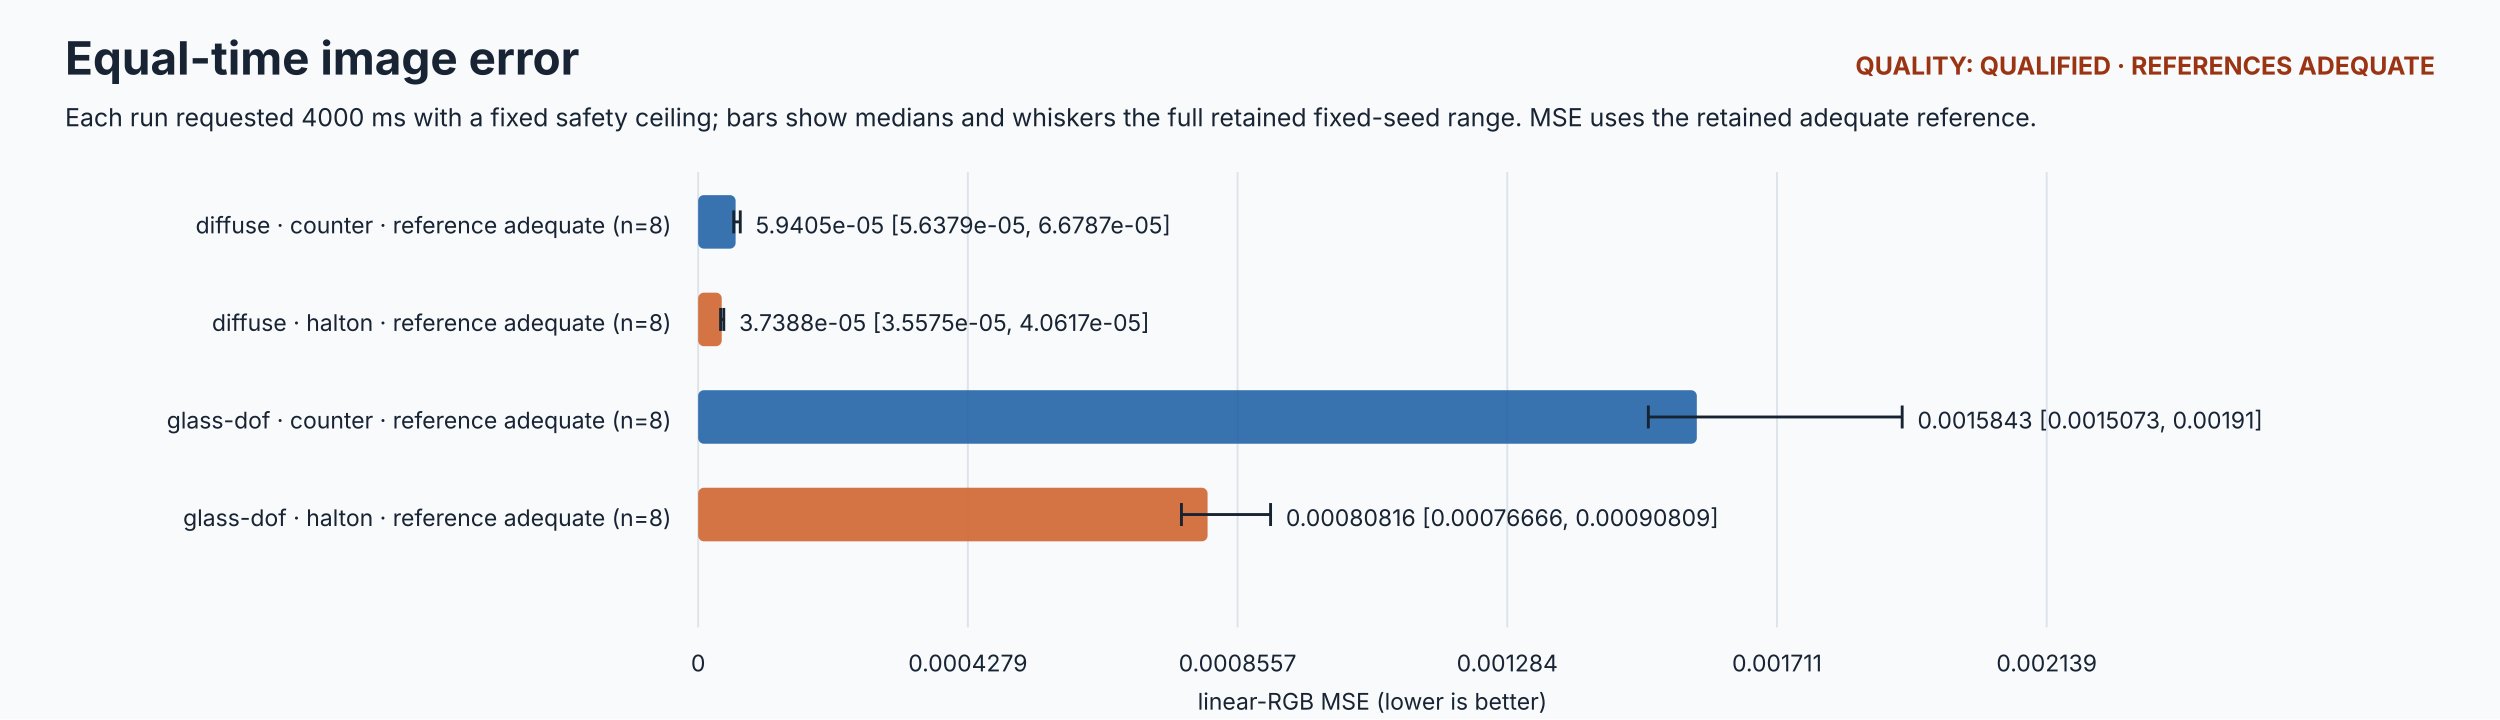
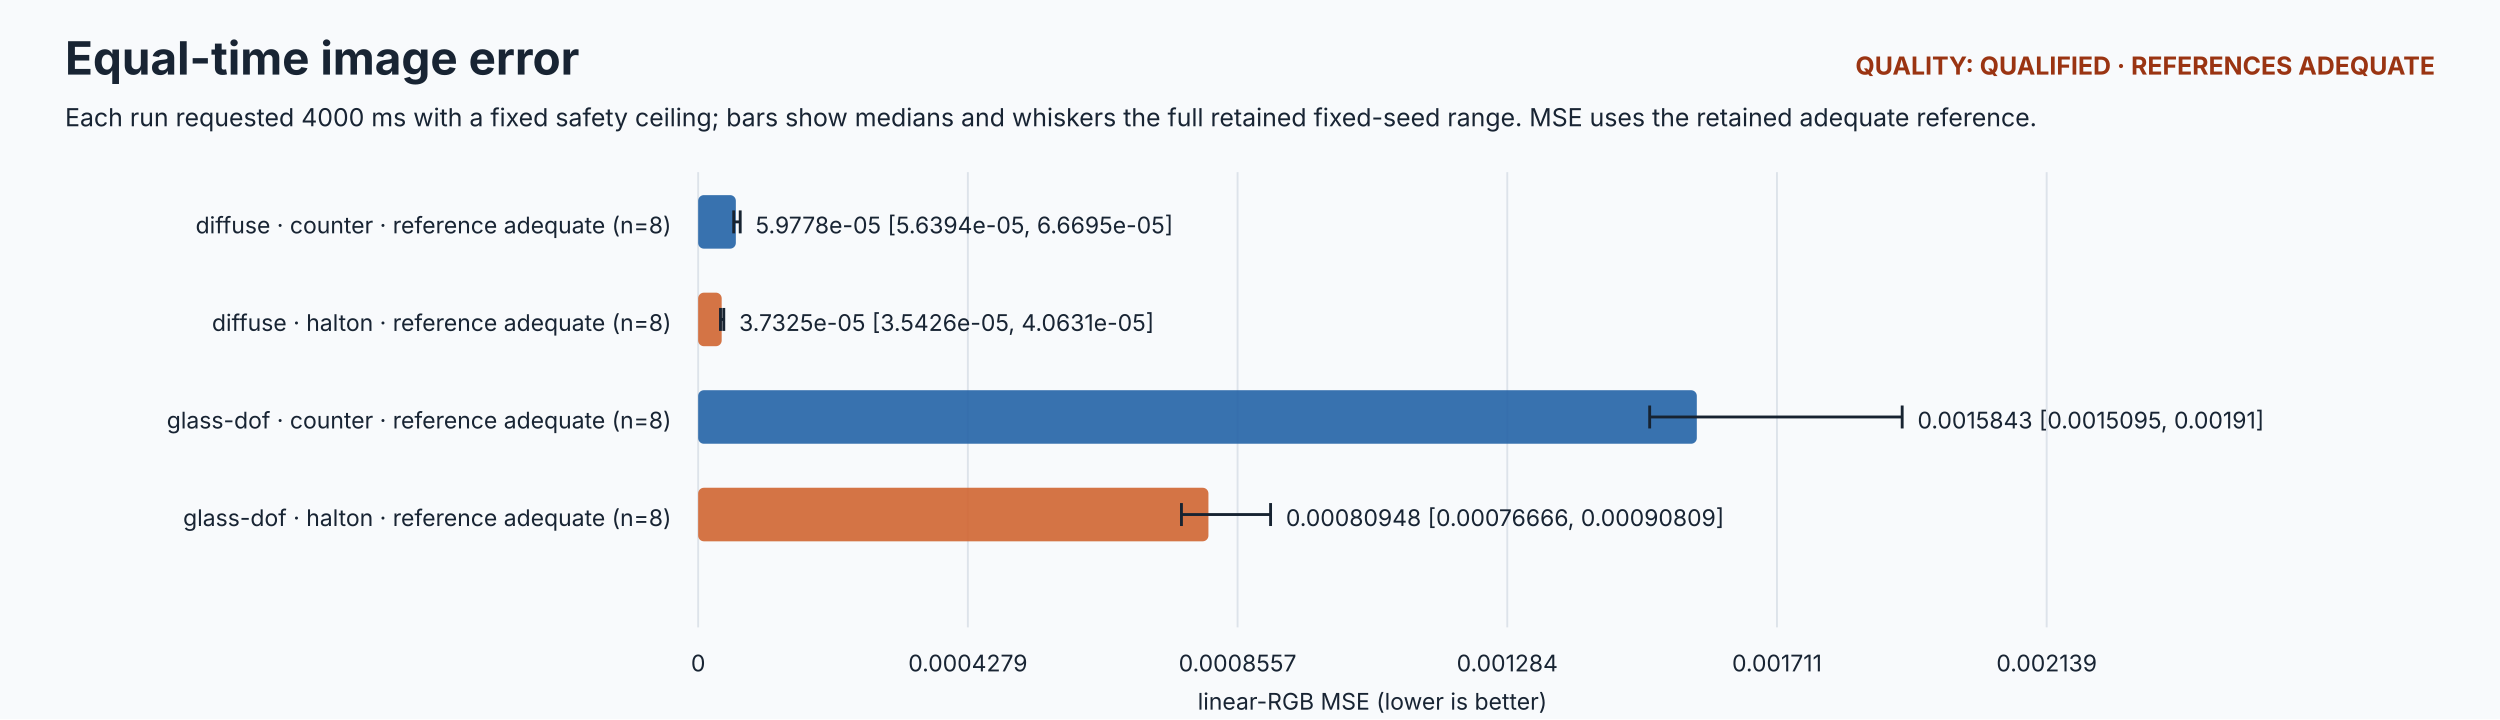
<svg xmlns="http://www.w3.org/2000/svg" width="1307" height="376" viewBox="0 0 1307 376" role="img" aria-labelledby="title desc">
  <rect width="1307" height="376" fill="#f8fafc" />
  <g font-family="system-ui,-apple-system,BlinkMacSystemFont,Segoe UI,sans-serif" fill="#182433">
    <text x="34" y="39" font-size="24" font-weight="650">Equal-time image error</text>
    <text x="34" y="66" font-size="13">Each run requested 4000 ms with a fixed safety ceiling; bars show medians and whiskers the full retained fixed-seed range. MSE uses the retained adequate reference.</text>
    <text x="1273" y="39" text-anchor="end" font-size="13" font-weight="700" fill="#9a3412">QUALITY: QUALIFIED · REFERENCES ADEQUATE</text>
    <path d="M365.00 90 V328" stroke="#dde3ea" />
    <text x="365.00" y="351" text-anchor="middle" font-size="12">0</text>
    <path d="M506.00 90 V328" stroke="#dde3ea" />
    <text x="506.00" y="351" text-anchor="middle" font-size="12">0.0004279</text>
    <path d="M647.00 90 V328" stroke="#dde3ea" />
    <text x="647.00" y="351" text-anchor="middle" font-size="12">0.0008557</text>
    <path d="M788.00 90 V328" stroke="#dde3ea" />
    <text x="788.00" y="351" text-anchor="middle" font-size="12">0.001284</text>
    <path d="M929.00 90 V328" stroke="#dde3ea" />
    <text x="929.00" y="351" text-anchor="middle" font-size="12">0.001711</text>
    <path d="M1070.00 90 V328" stroke="#dde3ea" />
    <text x="1070.00" y="351" text-anchor="middle" font-size="12">0.002139</text>
    <text x="717.50" y="371" text-anchor="middle" font-size="12">linear-RGB MSE (lower is better)</text>
    <text x="351" y="122" text-anchor="end" font-size="12">diffuse · counter · reference adequate (n=8)</text>
-     <rect x="365" y="102" width="19.58" height="28" rx="3" fill="#2463a6" opacity="0.9" />
-     <path d="M383.58 116 H387.01 M383.58 110 V122 M387.01 110 V122" stroke="#172331" stroke-width="1.5" />
-     <text x="395.01" y="122" font-size="12">5.9405e-05 [5.6379e-05, 6.6787e-05]</text>
+     <rect x="365" y="102" width="19.70" height="28" rx="3" fill="#2463a6" opacity="0.9" />
+     <path d="M383.58 116 H386.98 M383.58 110 V122 M386.98 110 V122" stroke="#172331" stroke-width="1.5" />
+     <text x="394.98" y="122" font-size="12">5.9778e-05 [5.6394e-05, 6.6695e-05]</text>
    <text x="351" y="173" text-anchor="end" font-size="12">diffuse · halton · reference adequate (n=8)</text>
-     <rect x="365" y="153" width="12.32" height="28" rx="3" fill="#d06531" opacity="0.9" />
-     <path d="M376.72 167 H378.39 M376.72 161 V173 M378.39 161 V173" stroke="#172331" stroke-width="1.5" />
-     <text x="386.39" y="173" font-size="12">3.7388e-05 [3.5575e-05, 4.0617e-05]</text>
+     <rect x="365" y="153" width="12.30" height="28" rx="3" fill="#d06531" opacity="0.9" />
+     <path d="M376.67 167 H378.39 M376.67 161 V173 M378.39 161 V173" stroke="#172331" stroke-width="1.5" />
+     <text x="386.39" y="173" font-size="12">3.7325e-05 [3.5426e-05, 4.0631e-05]</text>
    <text x="351" y="224" text-anchor="end" font-size="12">glass-dof · counter · reference adequate (n=8)</text>
    <rect x="365" y="204" width="522.10" height="28" rx="3" fill="#2463a6" opacity="0.9" />
-     <path d="M861.75 218 H994.46 M861.75 212 V224 M994.46 212 V224" stroke="#172331" stroke-width="1.5" />
-     <text x="1002.46" y="224" font-size="12">0.0015843 [0.0015073, 0.00191]</text>
+     <path d="M862.45 218 H994.46 M862.45 212 V224 M994.46 212 V224" stroke="#172331" stroke-width="1.5" />
+     <text x="1002.46" y="224" font-size="12">0.0015843 [0.0015095, 0.00191]</text>
    <text x="351" y="275" text-anchor="end" font-size="12">glass-dof · halton · reference adequate (n=8)</text>
-     <rect x="365" y="255" width="266.33" height="28" rx="3" fill="#d06531" opacity="0.9" />
+     <rect x="365" y="255" width="266.77" height="28" rx="3" fill="#d06531" opacity="0.9" />
    <path d="M617.66 269 H664.26 M617.66 263 V275 M664.26 263 V275" stroke="#172331" stroke-width="1.5" />
-     <text x="672.26" y="275" font-size="12">0.00080816 [0.00076666, 0.00090809]</text>
+     <text x="672.26" y="275" font-size="12">0.00080948 [0.00076666, 0.00090809]</text>
  </g>
</svg>
